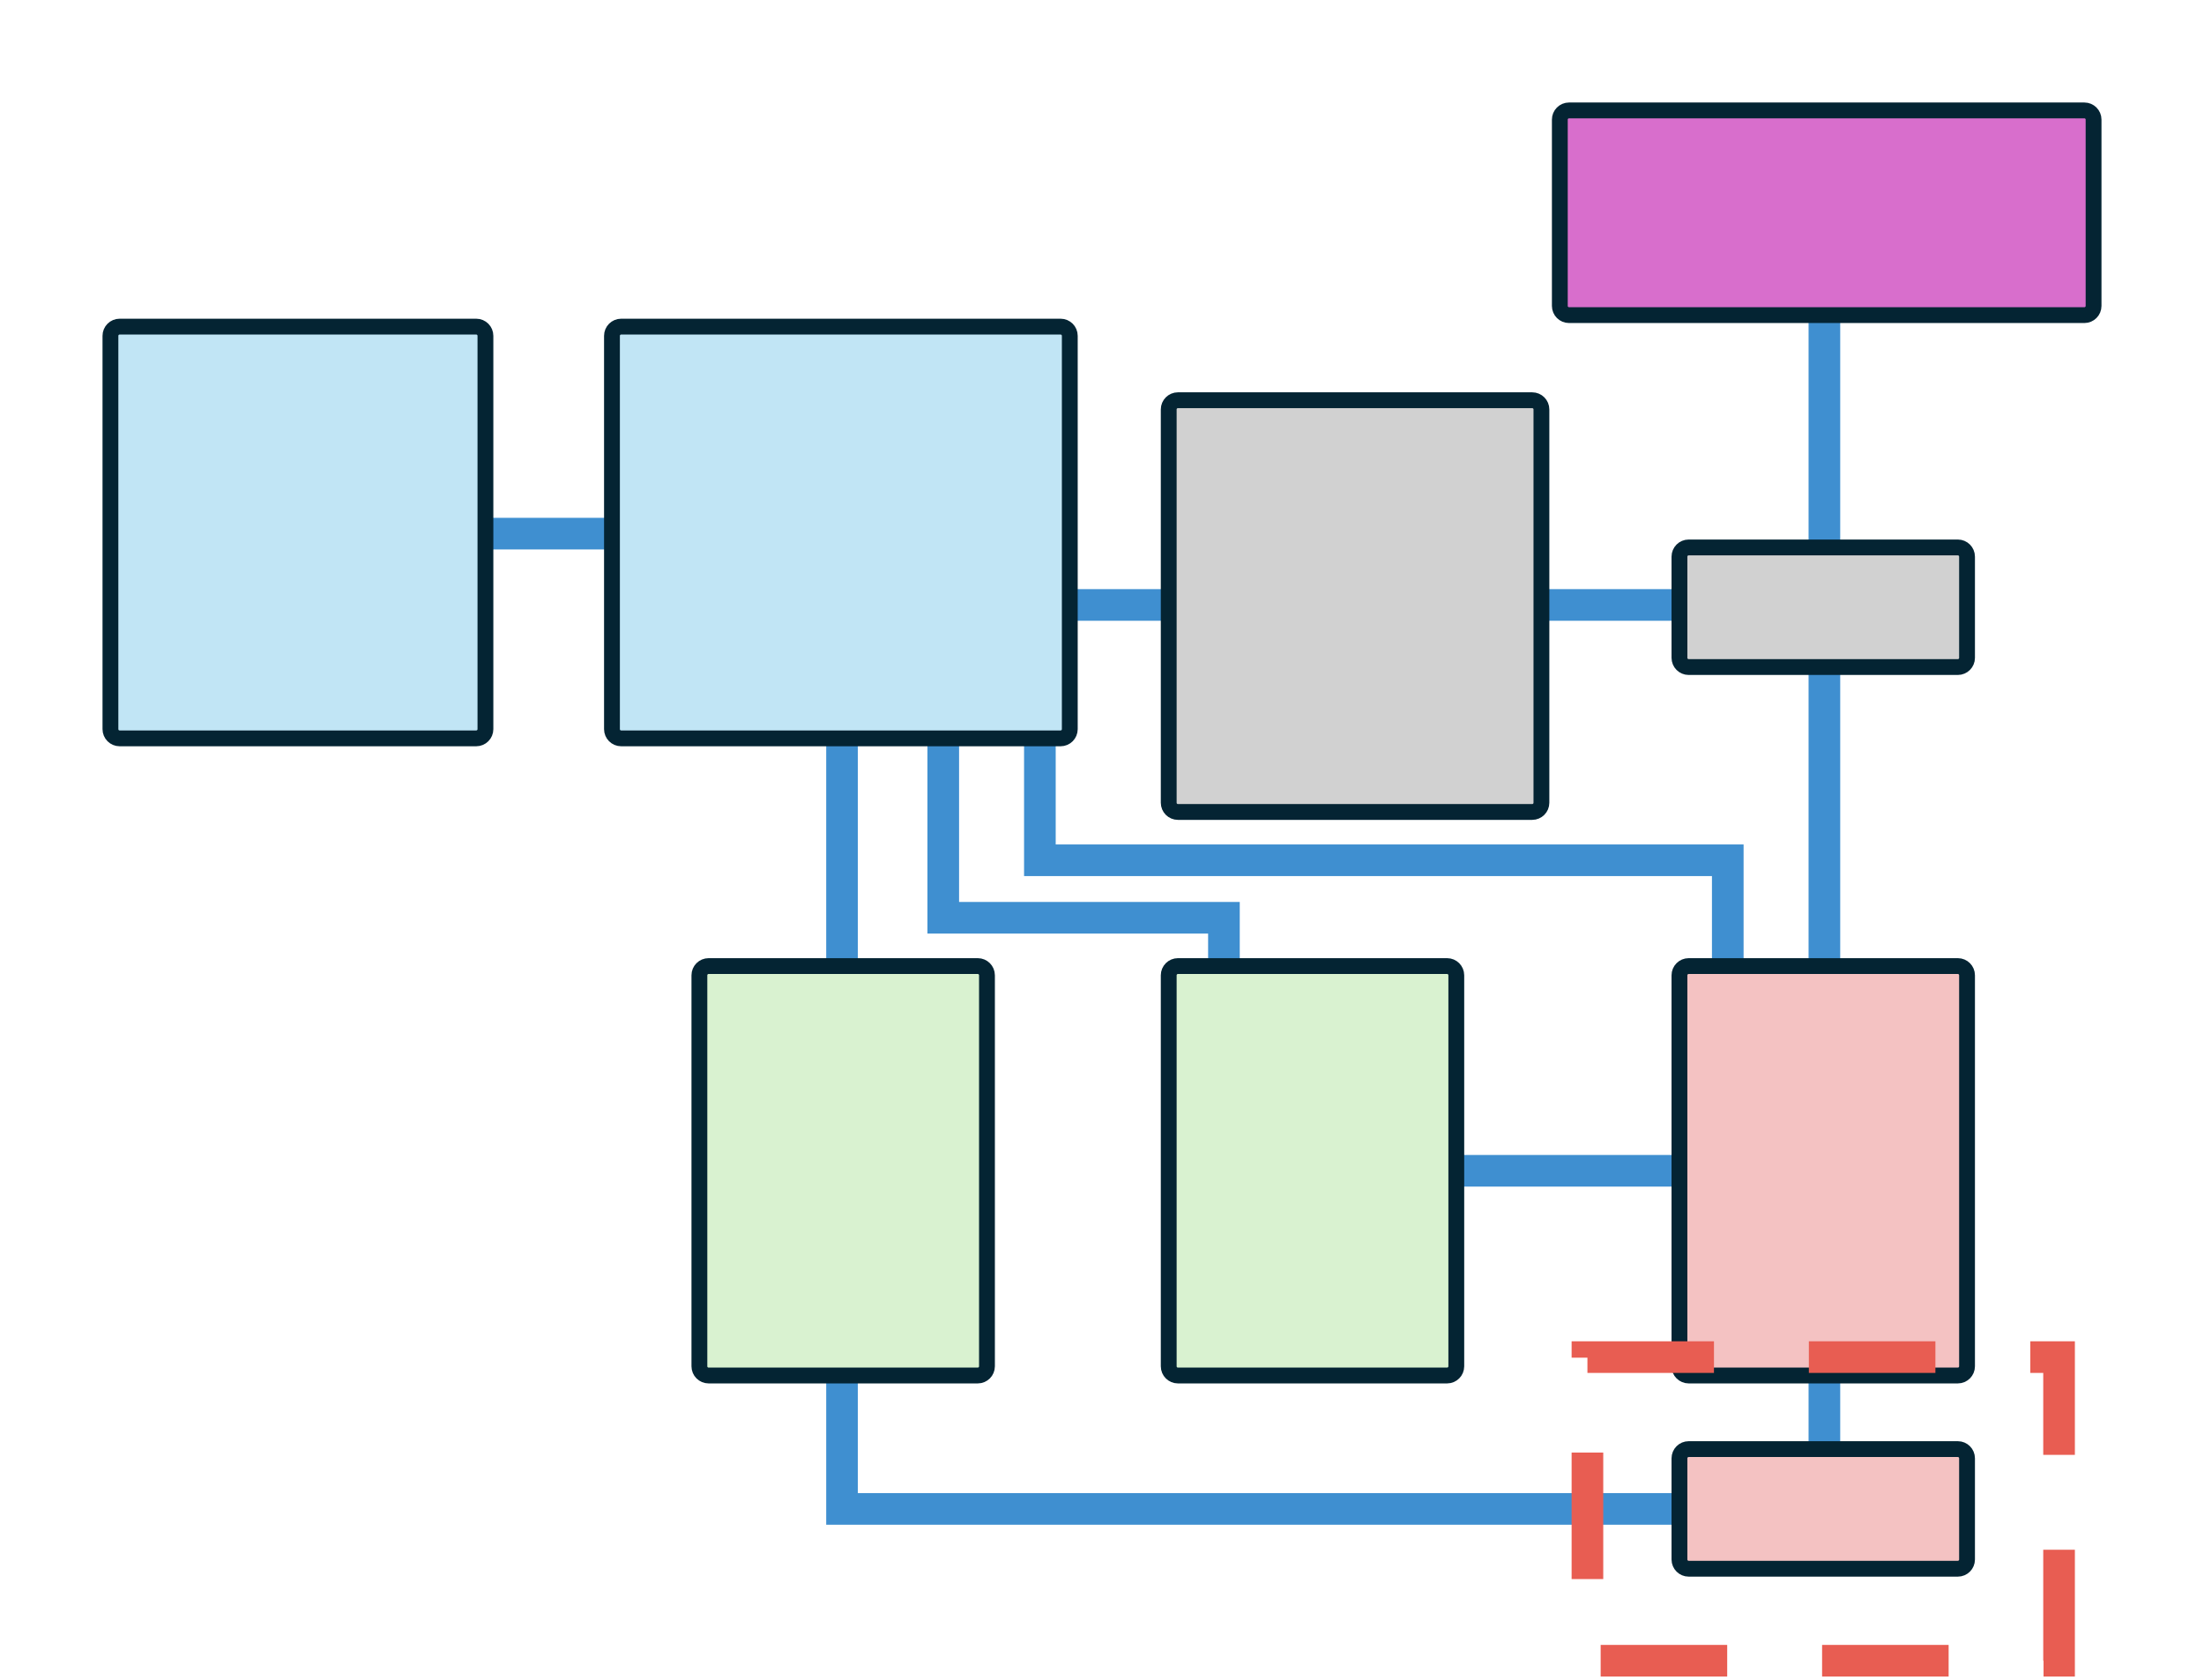
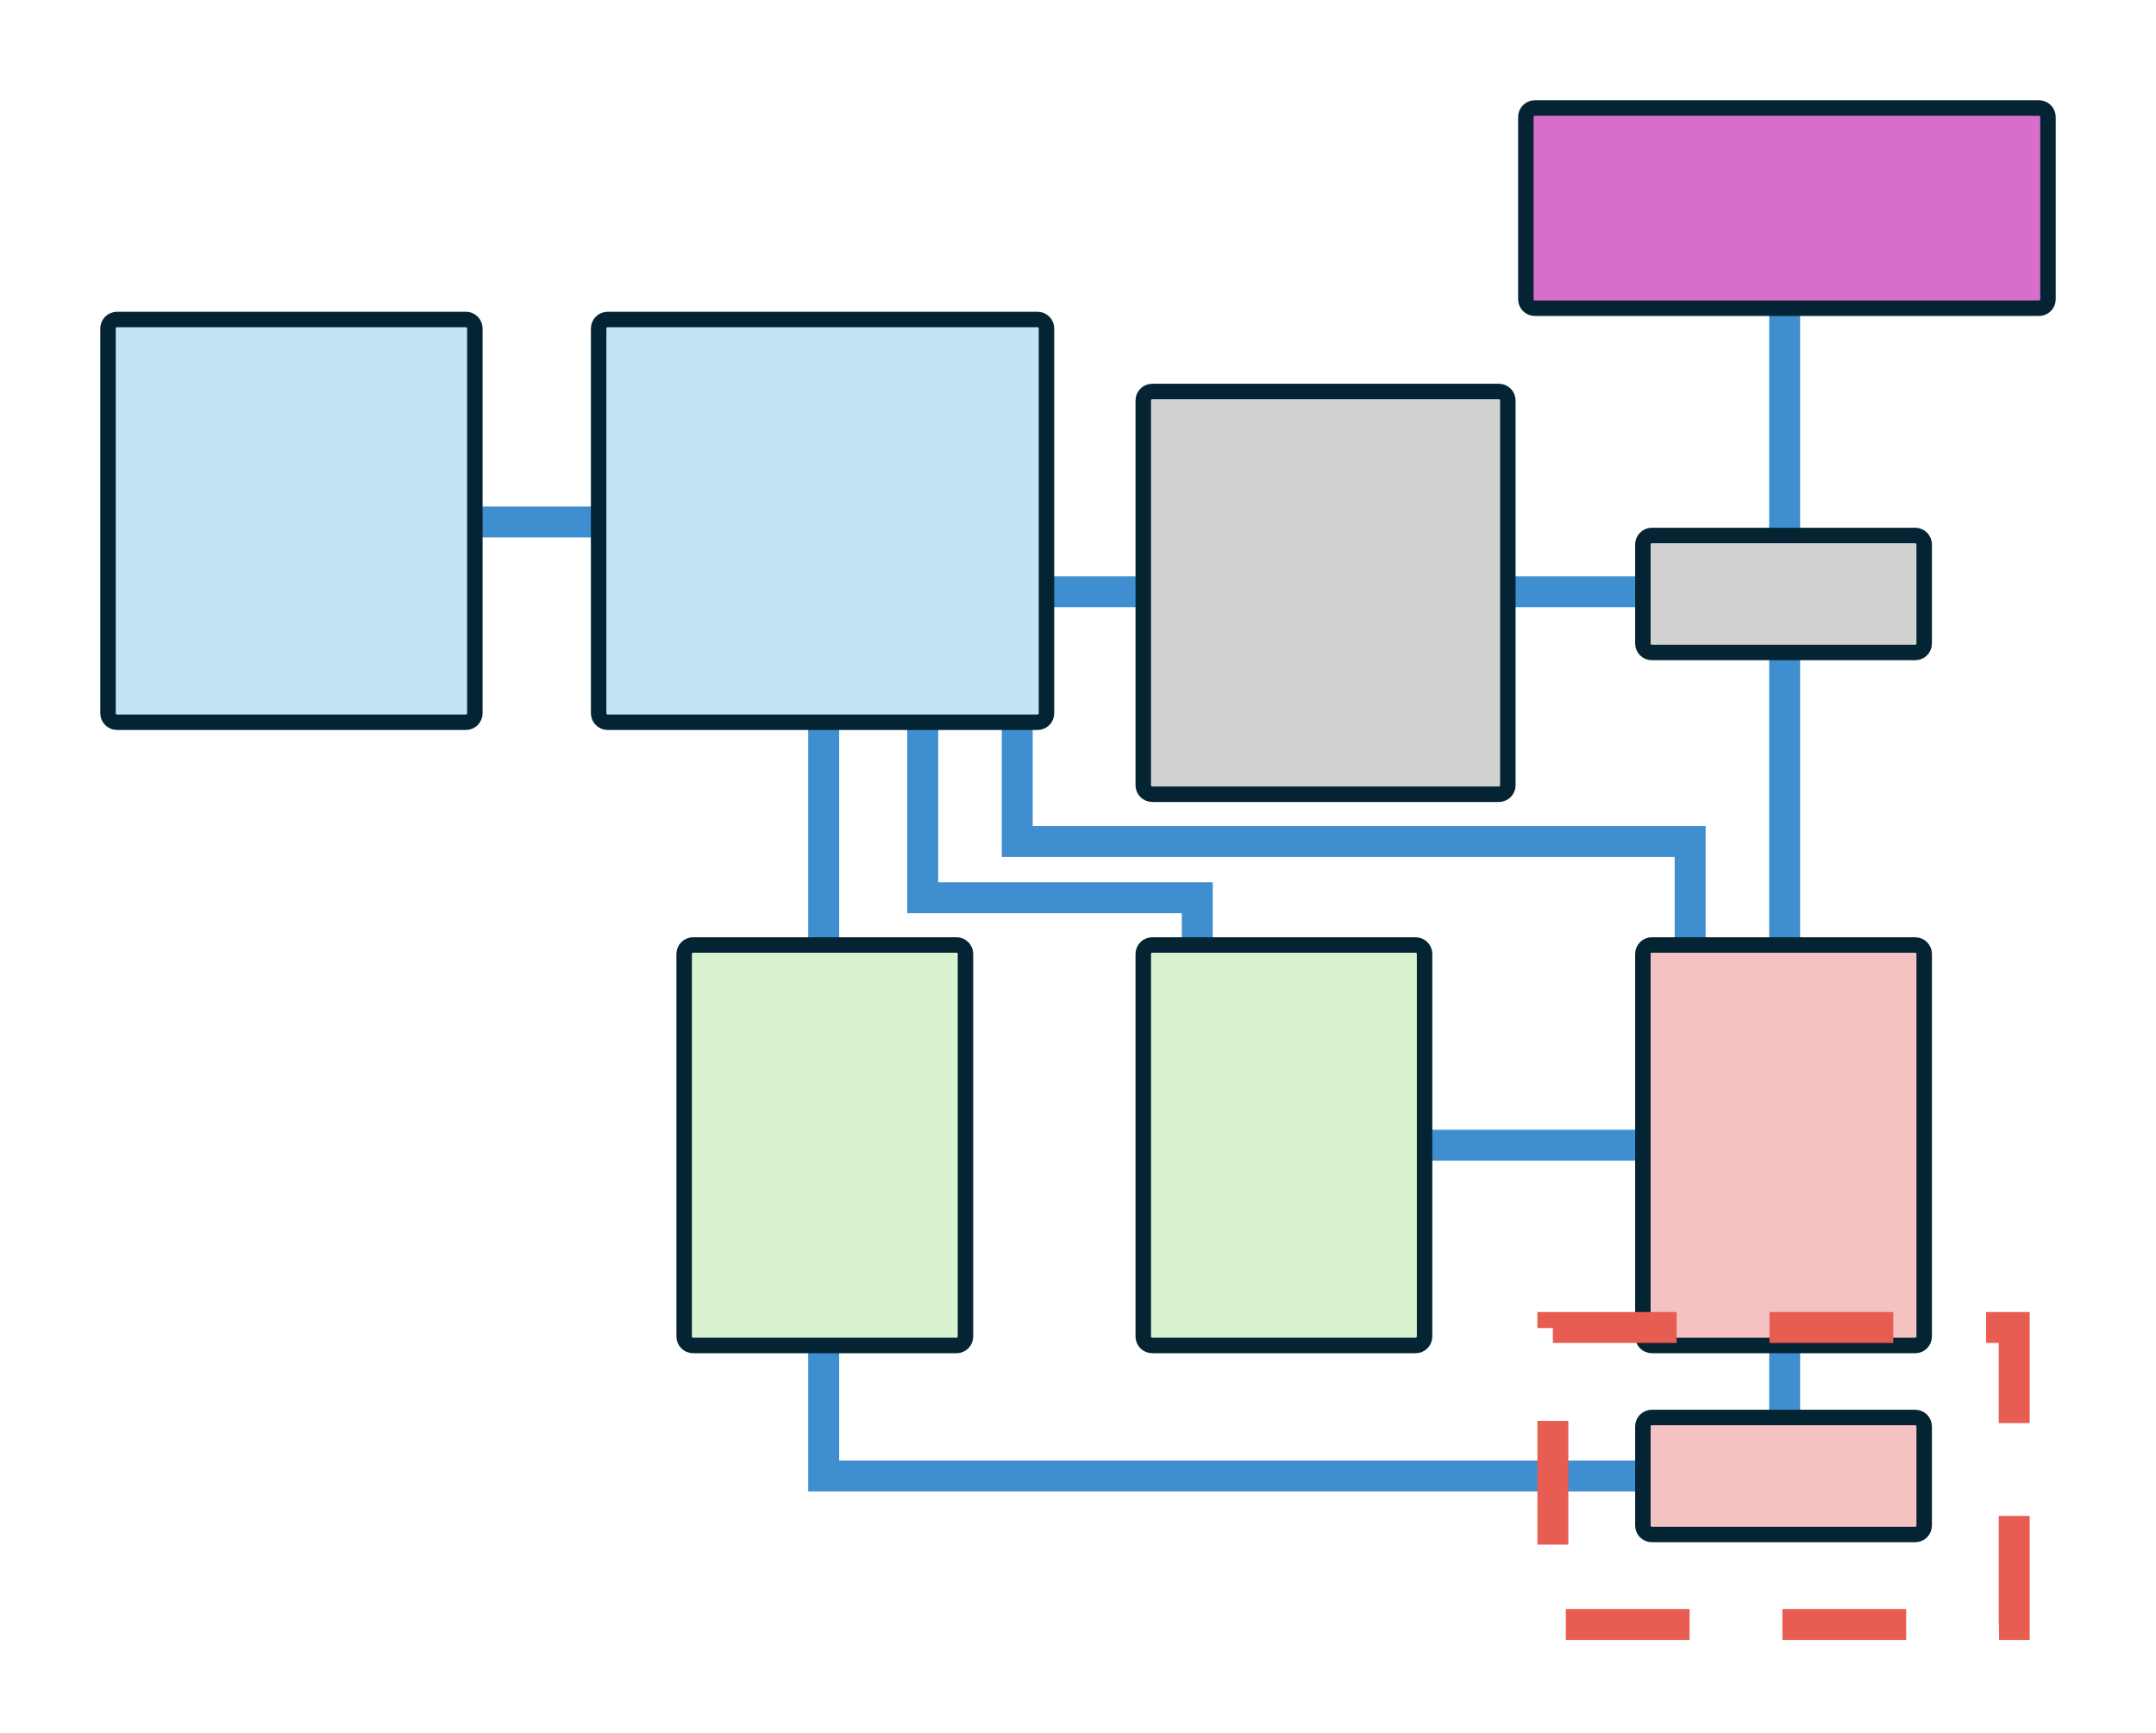
- <svg xmlns="http://www.w3.org/2000/svg" version="1.1" class="td-diagram" viewBox="-48 -142 958 730" preserveAspectRatio="xMidYMid meet" role="img">
+ <svg xmlns="http://www.w3.org/2000/svg" version="1.1" class="td-diagram" viewBox="-48 -142 958 770" preserveAspectRatio="xMidYMid meet" role="img">
  <path d="M163 90L218 90" fill="none" stroke="#3F8FD0" stroke-width="13.75" stroke-linecap="square" stroke-linejoin="miter" class="td-edge" data-edge="mainboard~toolhead_board" data-kind="signal" />
  <path d="M417 121L460 121" fill="none" stroke="#3F8FD0" stroke-width="13.75" stroke-linecap="square" stroke-linejoin="miter" class="td-edge" data-edge="toolhead_board~motor" data-kind="power" />
  <path d="M318 179L318 278" fill="none" stroke="#3F8FD0" stroke-width="13.75" stroke-linecap="square" stroke-linejoin="miter" class="td-edge" data-edge="toolhead_board~part_cooling_fan" data-kind="power" />
  <path d="M362 179L362 257L484 257L484 278" fill="none" stroke="#3F8FD0" stroke-width="13.75" stroke-linecap="square" stroke-linejoin="miter" class="td-edge" data-edge="toolhead_board~hotend_fan" data-kind="power" />
  <path d="M404 179L404 232L703 232L703 278" fill="none" stroke="#3F8FD0" stroke-width="13.75" stroke-linecap="square" stroke-linejoin="miter" class="td-edge" data-edge="toolhead_board~heatsink" data-kind="power" />
  <path d="M622 121L682 121" fill="none" stroke="#3F8FD0" stroke-width="13.75" stroke-linecap="square" stroke-linejoin="miter" class="td-edge" data-edge="motor~gears" data-kind="mechanical" />
  <path d="M745 -5L745 96" fill="none" stroke="#3F8FD0" stroke-width="13.75" stroke-linecap="square" stroke-linejoin="miter" class="td-edge" data-edge="ams~gears" data-kind="filament" />
  <path d="M745 148L745 278" fill="none" stroke="#3F8FD0" stroke-width="13.75" stroke-linecap="square" stroke-linejoin="miter" class="td-edge" data-edge="gears~heatsink" data-kind="filament" />
  <path d="M745 456L745 488" fill="none" stroke="#3F8FD0" stroke-width="13.75" stroke-linecap="square" stroke-linejoin="miter" class="td-edge" data-edge="heatsink~nozzle" data-kind="filament" />
  <path d="M585 367L682 367" fill="none" stroke="#3F8FD0" stroke-width="13.75" stroke-linecap="square" stroke-linejoin="miter" class="td-edge" data-edge="hotend_fan~heatsink" data-kind="air" />
  <path d="M318 456L318 514L682 514" fill="none" stroke="#3F8FD0" stroke-width="13.75" stroke-linecap="square" stroke-linejoin="miter" class="td-edge" data-edge="part_cooling_fan~nozzle" data-kind="air" />
  <g class="td-block" data-block="ams" data-group="feed">
    <rect x="630" y="-94" width="232" height="89" rx="4" fill="#D86ECC" stroke="#042433" stroke-width="6.88" />
  </g>
  <g class="td-block" data-block="mainboard" data-group="control">
    <rect x="0" y="0" width="163" height="179" rx="4" fill="#C1E5F5" stroke="#042433" stroke-width="6.88" />
  </g>
  <g class="td-block" data-block="toolhead_board" data-group="control">
    <rect x="218" y="0" width="199" height="179" rx="4" fill="#C1E5F5" stroke="#042433" stroke-width="6.88" />
  </g>
  <g class="td-block" data-block="motor" data-group="drive">
    <rect x="460" y="32" width="162" height="179" rx="4" fill="#D1D1D1" stroke="#042433" stroke-width="6.88" />
  </g>
  <g class="td-block" data-block="gears" data-group="drive">
    <rect x="682" y="96" width="125" height="52" rx="4" fill="#D1D1D1" stroke="#042433" stroke-width="6.88" />
  </g>
  <g class="td-block" data-block="part_cooling_fan" data-group="cooling">
    <rect x="256" y="278" width="125" height="178" rx="4" fill="#D9F2D0" stroke="#042433" stroke-width="6.88" />
  </g>
  <g class="td-block" data-block="hotend_fan" data-group="cooling">
    <rect x="460" y="278" width="125" height="178" rx="4" fill="#D9F2D0" stroke="#042433" stroke-width="6.88" />
  </g>
  <g class="td-block" data-block="heatsink" data-group="hot">
    <rect x="682" y="278" width="125" height="178" rx="4" fill="#F4C2C2" stroke="#042433" stroke-width="6.88" />
  </g>
  <g class="td-block is-tool" data-block="nozzle" data-group="hot">
    <rect x="682" y="488" width="125" height="52" rx="4" fill="#F4C2C2" stroke="#042433" stroke-width="6.88" />
  </g>
  <path class="td-boundary" d="M642 448L847 448L847 580L642 580Z" fill="none" stroke="#E85D52" stroke-width="13.75" stroke-dasharray="55 41.25" stroke-linejoin="miter" />
</svg>
